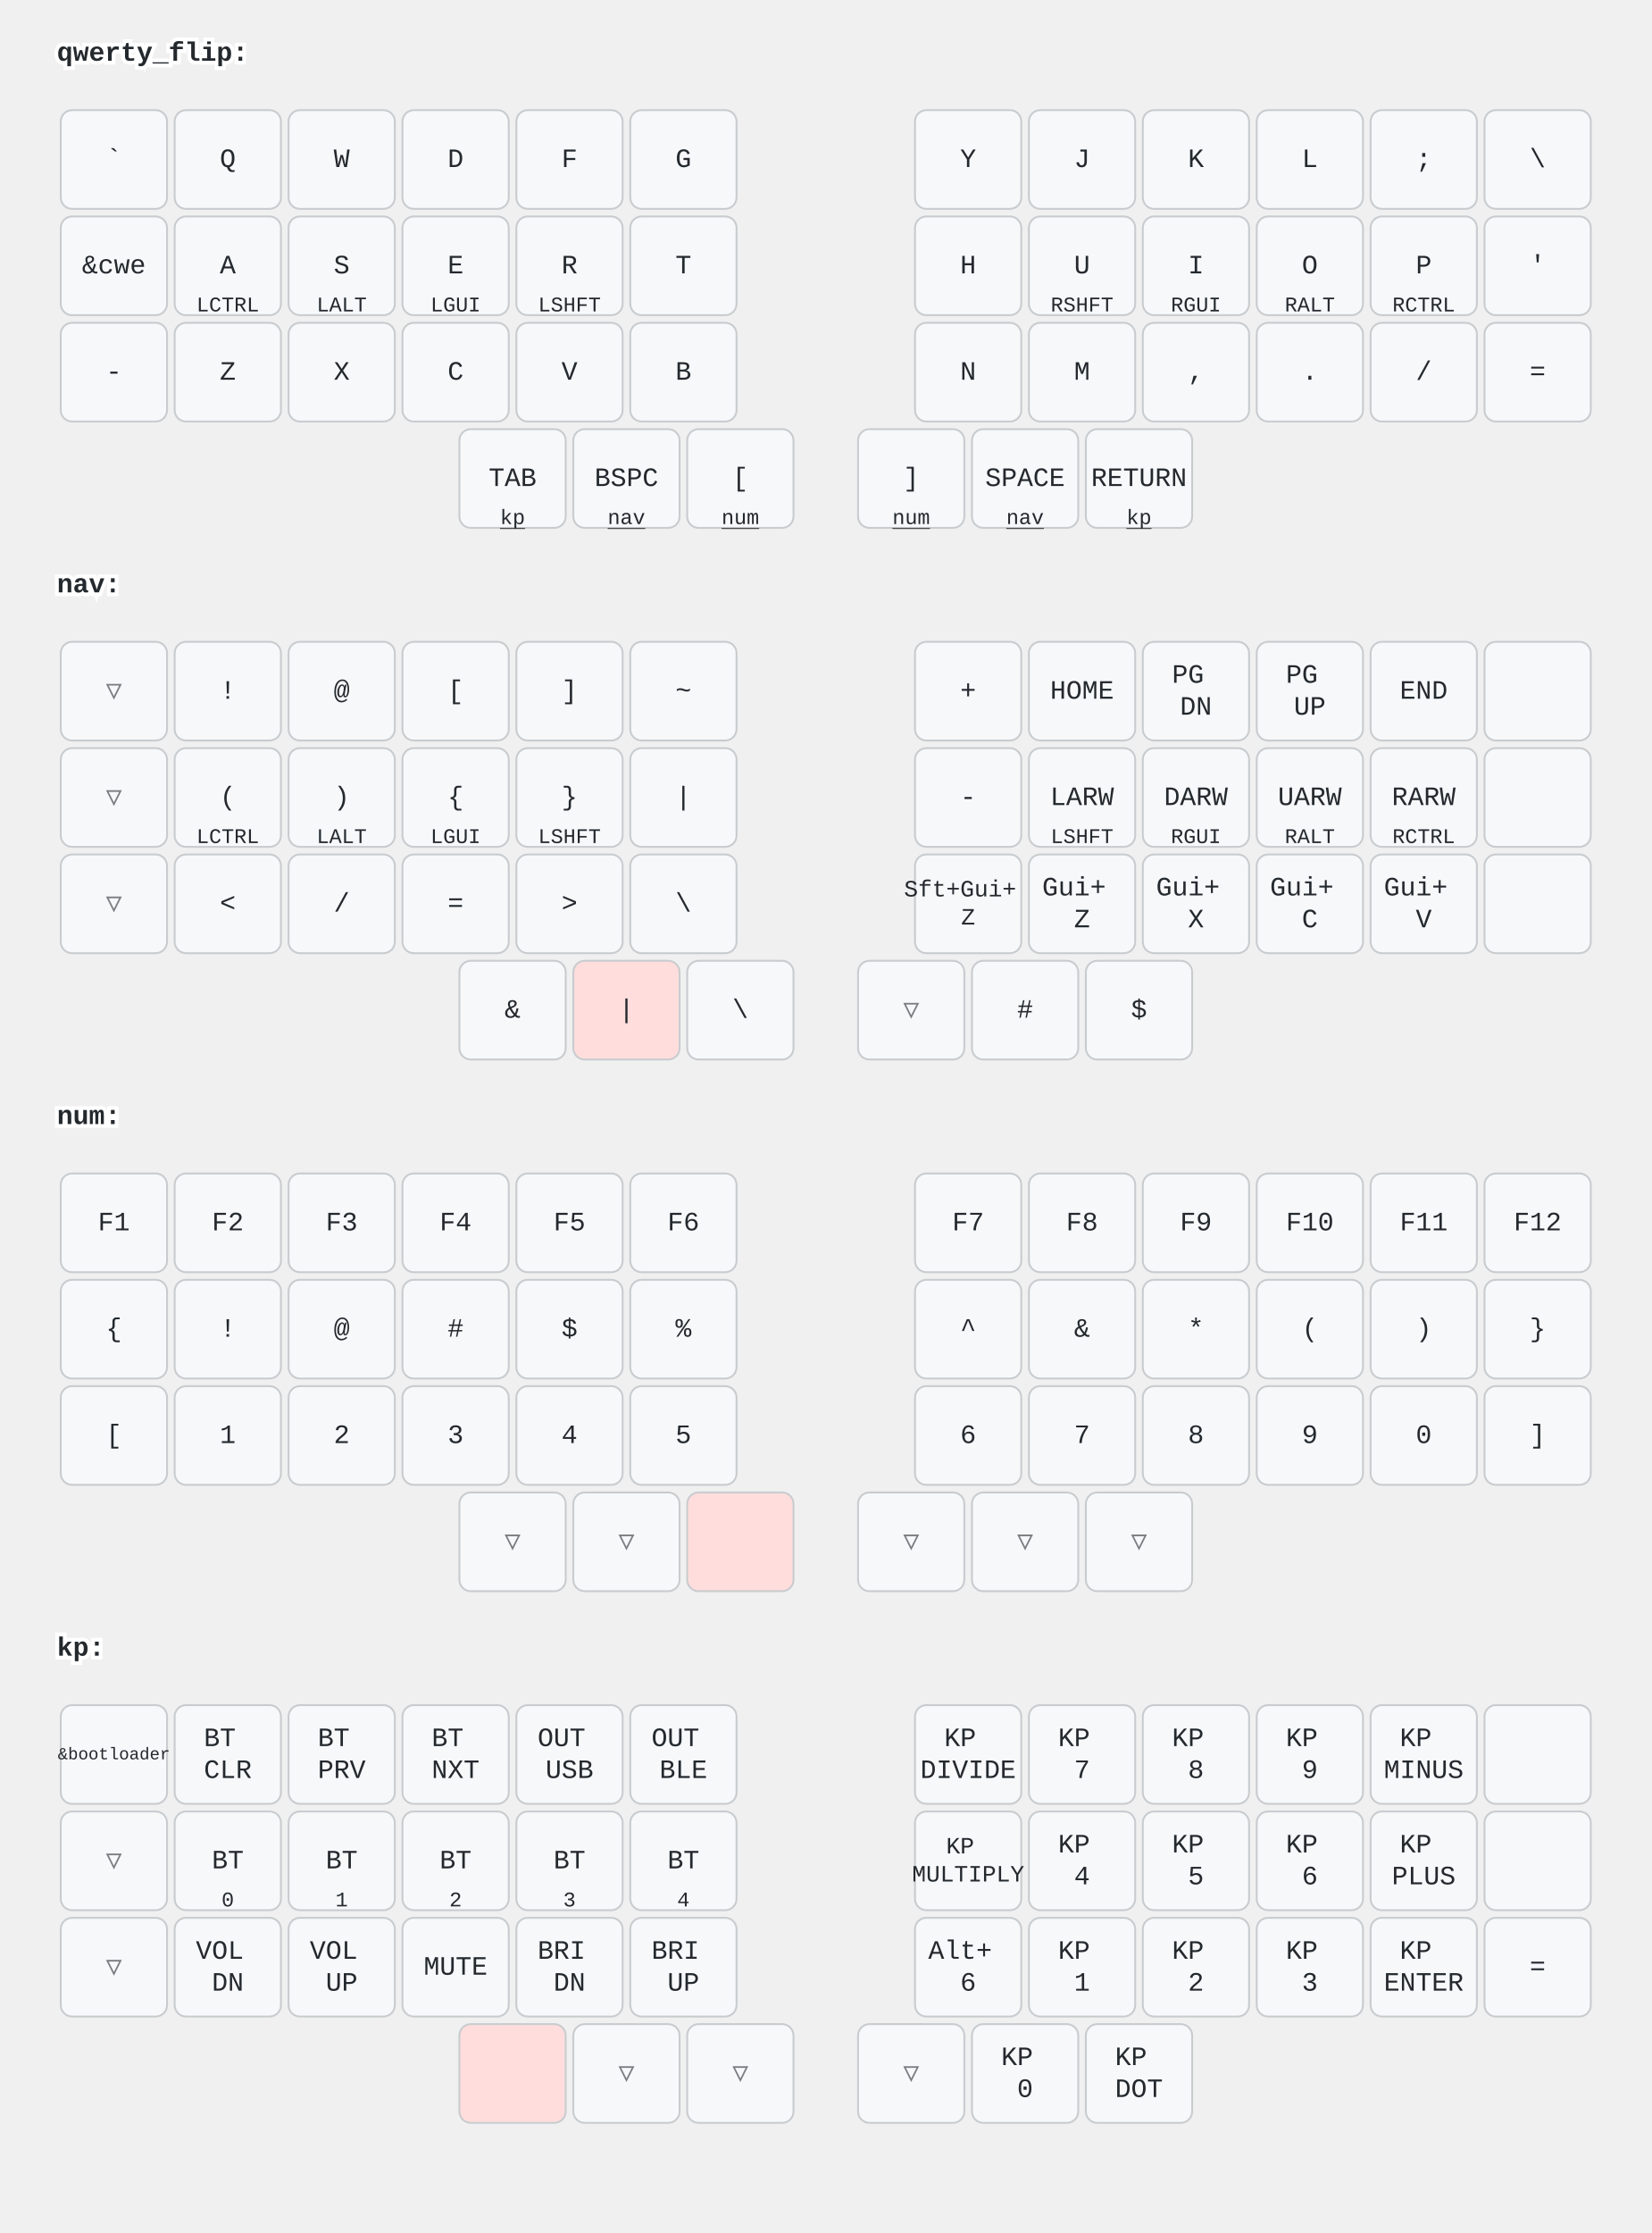
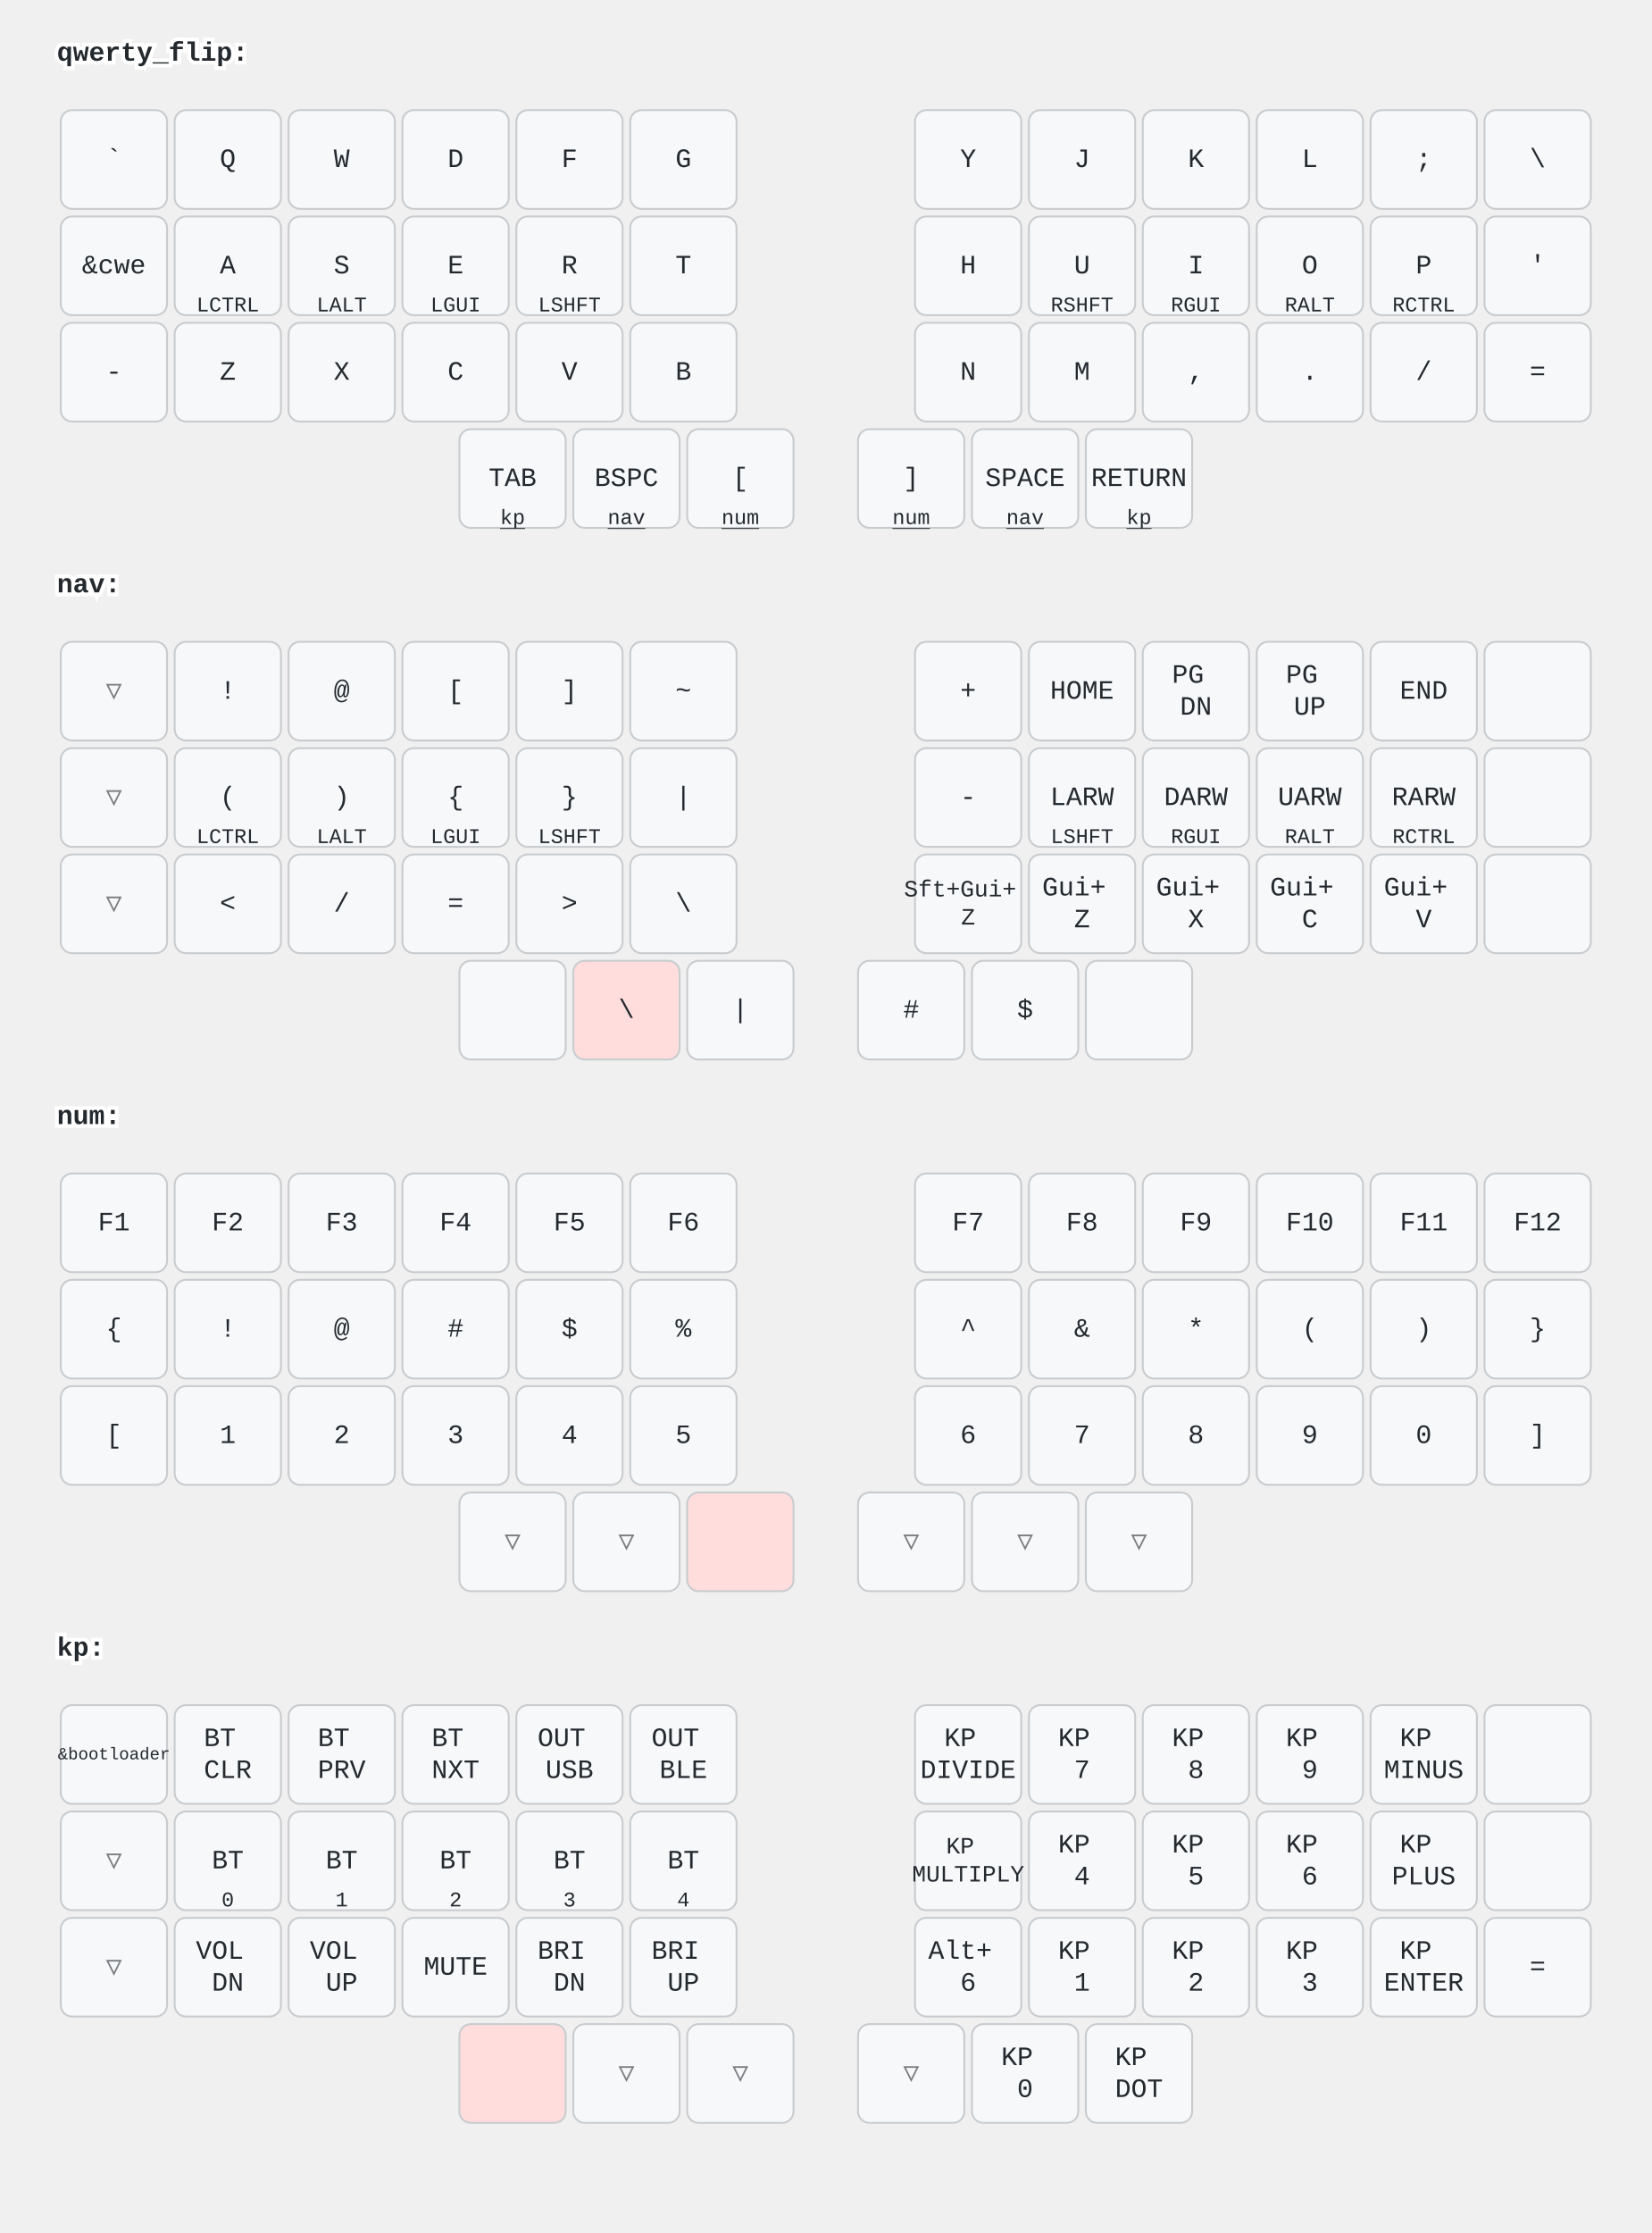
<svg xmlns="http://www.w3.org/2000/svg" width="870" height="1176" viewBox="0 0 870 1176" class="keymap">
  <style>/* inherit to force styles through use tags */
svg path {
    fill: inherit;
}

/* font and background color specifications */
svg.keymap {
    font-family: SFMono-Regular,Consolas,Liberation Mono,Menlo,monospace;
    font-size: 14px;
    font-kerning: normal;
    text-rendering: optimizeLegibility;
    fill: #24292e;
}

/* default key styling */
rect.key {
    fill: #f6f8fa;
}

rect.key, rect.combo {
    stroke: #c9cccf;
    stroke-width: 1;
}

/* default key side styling, only used is draw_key_sides is set */
rect.side {
    filter: brightness(90%);
}

/* color accent for combo boxes */
rect.combo, rect.combo-separate {
    fill: #cdf;
}

/* color accent for held keys */
rect.held, rect.combo.held {
    fill: #fdd;
}

/* color accent for ghost (optional) keys */
rect.ghost, rect.combo.ghost {
    stroke-dasharray: 4, 4;
    stroke-width: 2;
}

text {
    text-anchor: middle;
    dominant-baseline: middle;
}

/* styling for layer labels */
text.label {
    font-weight: bold;
    text-anchor: start;
    stroke: white;
    stroke-width: 4;
    paint-order: stroke;
}

/* styling for optional footer */
text.footer {
    text-anchor: end;
    dominant-baseline: auto;
    stroke: white;
    stroke-width: 4;
    paint-order: stroke;
}

/* styling for combo tap, and key hold/shifted label text */
text.combo, text.hold, text.shifted {
    font-size: 11px;
}

text.hold {
    text-anchor: middle;
    dominant-baseline: auto;
}

text.shifted {
    text-anchor: middle;
    dominant-baseline: hanging;
}

text.layer-activator {
    text-decoration: underline;
}

/* styling for hold/shifted label text in combo box */
text.combo.hold, text.combo.shifted {
    font-size: 8px;
}

/* lighter symbol for transparent keys */
text.trans {
    fill: #7b7e81;
}

/* styling for combo dendrons */
path.combo {
    stroke-width: 1;
    stroke: gray;
    fill: none;
}

/* Start Tabler Icons Cleanup */
/* cannot use height/width with glyphs */
.icon-tabler &gt; path {
    fill: inherit;
    stroke: inherit;
    stroke-width: 2;
}
/* hide tabler's default box */
.icon-tabler &gt; path[stroke="none"][fill="none"] {
    visibility: hidden;
}
/* End Tabler Icons Cleanup */
</style>
  <g transform="translate(30, 0)" class="layer-qwerty_flip">
    <text x="0" y="28" class="label" id="qwerty_flip">qwerty_flip:</text>
    <g transform="translate(0, 56)">
      <g transform="translate(30, 28)" class="key keypos-0">
        <rect rx="6" ry="6" x="-28" y="-26" width="56" height="52" class="key" />
        <text x="0" y="0" class="key tap">`</text>
      </g>
      <g transform="translate(90, 28)" class="key keypos-1">
        <rect rx="6" ry="6" x="-28" y="-26" width="56" height="52" class="key" />
        <text x="0" y="0" class="key tap">Q</text>
      </g>
      <g transform="translate(150, 28)" class="key keypos-2">
        <rect rx="6" ry="6" x="-28" y="-26" width="56" height="52" class="key" />
        <text x="0" y="0" class="key tap">W</text>
      </g>
      <g transform="translate(210, 28)" class="key keypos-3">
        <rect rx="6" ry="6" x="-28" y="-26" width="56" height="52" class="key" />
        <text x="0" y="0" class="key tap">D</text>
      </g>
      <g transform="translate(270, 28)" class="key keypos-4">
        <rect rx="6" ry="6" x="-28" y="-26" width="56" height="52" class="key" />
        <text x="0" y="0" class="key tap">F</text>
      </g>
      <g transform="translate(330, 28)" class="key keypos-5">
        <rect rx="6" ry="6" x="-28" y="-26" width="56" height="52" class="key" />
        <text x="0" y="0" class="key tap">G</text>
      </g>
      <g transform="translate(480, 28)" class="key keypos-6">
        <rect rx="6" ry="6" x="-28" y="-26" width="56" height="52" class="key" />
        <text x="0" y="0" class="key tap">Y</text>
      </g>
      <g transform="translate(540, 28)" class="key keypos-7">
        <rect rx="6" ry="6" x="-28" y="-26" width="56" height="52" class="key" />
        <text x="0" y="0" class="key tap">J</text>
      </g>
      <g transform="translate(600, 28)" class="key keypos-8">
        <rect rx="6" ry="6" x="-28" y="-26" width="56" height="52" class="key" />
        <text x="0" y="0" class="key tap">K</text>
      </g>
      <g transform="translate(660, 28)" class="key keypos-9">
        <rect rx="6" ry="6" x="-28" y="-26" width="56" height="52" class="key" />
        <text x="0" y="0" class="key tap">L</text>
      </g>
      <g transform="translate(720, 28)" class="key keypos-10">
        <rect rx="6" ry="6" x="-28" y="-26" width="56" height="52" class="key" />
        <text x="0" y="0" class="key tap">;</text>
      </g>
      <g transform="translate(780, 28)" class="key keypos-11">
        <rect rx="6" ry="6" x="-28" y="-26" width="56" height="52" class="key" />
        <text x="0" y="0" class="key tap">\</text>
      </g>
      <g transform="translate(30, 84)" class="key keypos-12">
        <rect rx="6" ry="6" x="-28" y="-26" width="56" height="52" class="key" />
        <text x="0" y="0" class="key tap">&amp;cwe</text>
      </g>
      <g transform="translate(90, 84)" class="key keypos-13">
        <rect rx="6" ry="6" x="-28" y="-26" width="56" height="52" class="key" />
        <text x="0" y="0" class="key tap">A</text>
        <text x="0" y="24" class="key hold">LCTRL</text>
      </g>
      <g transform="translate(150, 84)" class="key keypos-14">
        <rect rx="6" ry="6" x="-28" y="-26" width="56" height="52" class="key" />
        <text x="0" y="0" class="key tap">S</text>
        <text x="0" y="24" class="key hold">LALT</text>
      </g>
      <g transform="translate(210, 84)" class="key keypos-15">
        <rect rx="6" ry="6" x="-28" y="-26" width="56" height="52" class="key" />
        <text x="0" y="0" class="key tap">E</text>
        <text x="0" y="24" class="key hold">LGUI</text>
      </g>
      <g transform="translate(270, 84)" class="key keypos-16">
        <rect rx="6" ry="6" x="-28" y="-26" width="56" height="52" class="key" />
        <text x="0" y="0" class="key tap">R</text>
        <text x="0" y="24" class="key hold">LSHFT</text>
      </g>
      <g transform="translate(330, 84)" class="key keypos-17">
        <rect rx="6" ry="6" x="-28" y="-26" width="56" height="52" class="key" />
        <text x="0" y="0" class="key tap">T</text>
      </g>
      <g transform="translate(480, 84)" class="key keypos-18">
        <rect rx="6" ry="6" x="-28" y="-26" width="56" height="52" class="key" />
        <text x="0" y="0" class="key tap">H</text>
      </g>
      <g transform="translate(540, 84)" class="key keypos-19">
        <rect rx="6" ry="6" x="-28" y="-26" width="56" height="52" class="key" />
        <text x="0" y="0" class="key tap">U</text>
        <text x="0" y="24" class="key hold">RSHFT</text>
      </g>
      <g transform="translate(600, 84)" class="key keypos-20">
        <rect rx="6" ry="6" x="-28" y="-26" width="56" height="52" class="key" />
        <text x="0" y="0" class="key tap">I</text>
        <text x="0" y="24" class="key hold">RGUI</text>
      </g>
      <g transform="translate(660, 84)" class="key keypos-21">
        <rect rx="6" ry="6" x="-28" y="-26" width="56" height="52" class="key" />
        <text x="0" y="0" class="key tap">O</text>
        <text x="0" y="24" class="key hold">RALT</text>
      </g>
      <g transform="translate(720, 84)" class="key keypos-22">
        <rect rx="6" ry="6" x="-28" y="-26" width="56" height="52" class="key" />
        <text x="0" y="0" class="key tap">P</text>
        <text x="0" y="24" class="key hold">RCTRL</text>
      </g>
      <g transform="translate(780, 84)" class="key keypos-23">
        <rect rx="6" ry="6" x="-28" y="-26" width="56" height="52" class="key" />
        <text x="0" y="0" class="key tap">'</text>
      </g>
      <g transform="translate(30, 140)" class="key keypos-24">
        <rect rx="6" ry="6" x="-28" y="-26" width="56" height="52" class="key" />
        <text x="0" y="0" class="key tap">-</text>
      </g>
      <g transform="translate(90, 140)" class="key keypos-25">
        <rect rx="6" ry="6" x="-28" y="-26" width="56" height="52" class="key" />
        <text x="0" y="0" class="key tap">Z</text>
      </g>
      <g transform="translate(150, 140)" class="key keypos-26">
        <rect rx="6" ry="6" x="-28" y="-26" width="56" height="52" class="key" />
        <text x="0" y="0" class="key tap">X</text>
      </g>
      <g transform="translate(210, 140)" class="key keypos-27">
        <rect rx="6" ry="6" x="-28" y="-26" width="56" height="52" class="key" />
        <text x="0" y="0" class="key tap">C</text>
      </g>
      <g transform="translate(270, 140)" class="key keypos-28">
        <rect rx="6" ry="6" x="-28" y="-26" width="56" height="52" class="key" />
        <text x="0" y="0" class="key tap">V</text>
      </g>
      <g transform="translate(330, 140)" class="key keypos-29">
        <rect rx="6" ry="6" x="-28" y="-26" width="56" height="52" class="key" />
        <text x="0" y="0" class="key tap">B</text>
      </g>
      <g transform="translate(480, 140)" class="key keypos-30">
        <rect rx="6" ry="6" x="-28" y="-26" width="56" height="52" class="key" />
        <text x="0" y="0" class="key tap">N</text>
      </g>
      <g transform="translate(540, 140)" class="key keypos-31">
        <rect rx="6" ry="6" x="-28" y="-26" width="56" height="52" class="key" />
        <text x="0" y="0" class="key tap">M</text>
      </g>
      <g transform="translate(600, 140)" class="key keypos-32">
        <rect rx="6" ry="6" x="-28" y="-26" width="56" height="52" class="key" />
        <text x="0" y="0" class="key tap">,</text>
      </g>
      <g transform="translate(660, 140)" class="key keypos-33">
        <rect rx="6" ry="6" x="-28" y="-26" width="56" height="52" class="key" />
        <text x="0" y="0" class="key tap">.</text>
      </g>
      <g transform="translate(720, 140)" class="key keypos-34">
        <rect rx="6" ry="6" x="-28" y="-26" width="56" height="52" class="key" />
        <text x="0" y="0" class="key tap">/</text>
      </g>
      <g transform="translate(780, 140)" class="key keypos-35">
        <rect rx="6" ry="6" x="-28" y="-26" width="56" height="52" class="key" />
        <text x="0" y="0" class="key tap">=</text>
      </g>
      <g transform="translate(240, 196)" class="key keypos-36">
        <rect rx="6" ry="6" x="-28" y="-26" width="56" height="52" class="key" />
        <text x="0" y="0" class="key tap">TAB</text>
        <a href="#kp">
          <text x="0" y="24" class="key hold layer-activator">kp</text>
        </a>
      </g>
      <g transform="translate(300, 196)" class="key keypos-37">
        <rect rx="6" ry="6" x="-28" y="-26" width="56" height="52" class="key" />
        <text x="0" y="0" class="key tap">BSPC</text>
        <a href="#nav">
          <text x="0" y="24" class="key hold layer-activator">nav</text>
        </a>
      </g>
      <g transform="translate(360, 196)" class="key keypos-38">
        <rect rx="6" ry="6" x="-28" y="-26" width="56" height="52" class="key" />
        <text x="0" y="0" class="key tap">[</text>
        <a href="#num">
          <text x="0" y="24" class="key hold layer-activator">num</text>
        </a>
      </g>
      <g transform="translate(450, 196)" class="key keypos-39">
        <rect rx="6" ry="6" x="-28" y="-26" width="56" height="52" class="key" />
        <text x="0" y="0" class="key tap">]</text>
        <a href="#num">
          <text x="0" y="24" class="key hold layer-activator">num</text>
        </a>
      </g>
      <g transform="translate(510, 196)" class="key keypos-40">
        <rect rx="6" ry="6" x="-28" y="-26" width="56" height="52" class="key" />
        <text x="0" y="0" class="key tap">SPACE</text>
        <a href="#nav">
          <text x="0" y="24" class="key hold layer-activator">nav</text>
        </a>
      </g>
      <g transform="translate(570, 196)" class="key keypos-41">
        <rect rx="6" ry="6" x="-28" y="-26" width="56" height="52" class="key" />
        <text x="0" y="0" class="key tap">RETURN</text>
        <a href="#kp">
          <text x="0" y="24" class="key hold layer-activator">kp</text>
        </a>
      </g>
    </g>
  </g>
  <g transform="translate(30, 280)" class="layer-nav">
    <text x="0" y="28" class="label" id="nav">nav:</text>
    <g transform="translate(0, 56)">
      <g transform="translate(30, 28)" class="key trans keypos-0">
        <rect rx="6" ry="6" x="-28" y="-26" width="56" height="52" class="key trans" />
        <text x="0" y="0" class="key trans tap">▽</text>
      </g>
      <g transform="translate(90, 28)" class="key keypos-1">
        <rect rx="6" ry="6" x="-28" y="-26" width="56" height="52" class="key" />
        <text x="0" y="0" class="key tap">!</text>
      </g>
      <g transform="translate(150, 28)" class="key keypos-2">
        <rect rx="6" ry="6" x="-28" y="-26" width="56" height="52" class="key" />
        <text x="0" y="0" class="key tap">@</text>
      </g>
      <g transform="translate(210, 28)" class="key keypos-3">
        <rect rx="6" ry="6" x="-28" y="-26" width="56" height="52" class="key" />
        <text x="0" y="0" class="key tap">[</text>
      </g>
      <g transform="translate(270, 28)" class="key keypos-4">
        <rect rx="6" ry="6" x="-28" y="-26" width="56" height="52" class="key" />
        <text x="0" y="0" class="key tap">]</text>
      </g>
      <g transform="translate(330, 28)" class="key keypos-5">
        <rect rx="6" ry="6" x="-28" y="-26" width="56" height="52" class="key" />
        <text x="0" y="0" class="key tap">~</text>
      </g>
      <g transform="translate(480, 28)" class="key keypos-6">
        <rect rx="6" ry="6" x="-28" y="-26" width="56" height="52" class="key" />
        <text x="0" y="0" class="key tap">+</text>
      </g>
      <g transform="translate(540, 28)" class="key keypos-7">
        <rect rx="6" ry="6" x="-28" y="-26" width="56" height="52" class="key" />
        <text x="0" y="0" class="key tap">HOME</text>
      </g>
      <g transform="translate(600, 28)" class="key keypos-8">
        <rect rx="6" ry="6" x="-28" y="-26" width="56" height="52" class="key" />
        <text x="0" y="0" class="key tap">
          <tspan x="0" dy="-0.6em">PG</tspan>
          <tspan x="0" dy="1.2em">DN</tspan>
        </text>
      </g>
      <g transform="translate(660, 28)" class="key keypos-9">
        <rect rx="6" ry="6" x="-28" y="-26" width="56" height="52" class="key" />
        <text x="0" y="0" class="key tap">
          <tspan x="0" dy="-0.6em">PG</tspan>
          <tspan x="0" dy="1.2em">UP</tspan>
        </text>
      </g>
      <g transform="translate(720, 28)" class="key keypos-10">
        <rect rx="6" ry="6" x="-28" y="-26" width="56" height="52" class="key" />
        <text x="0" y="0" class="key tap">END</text>
      </g>
      <g transform="translate(780, 28)" class="key keypos-11">
        <rect rx="6" ry="6" x="-28" y="-26" width="56" height="52" class="key" />
      </g>
      <g transform="translate(30, 84)" class="key trans keypos-12">
        <rect rx="6" ry="6" x="-28" y="-26" width="56" height="52" class="key trans" />
        <text x="0" y="0" class="key trans tap">▽</text>
      </g>
      <g transform="translate(90, 84)" class="key keypos-13">
        <rect rx="6" ry="6" x="-28" y="-26" width="56" height="52" class="key" />
        <text x="0" y="0" class="key tap">(</text>
        <text x="0" y="24" class="key hold">LCTRL</text>
      </g>
      <g transform="translate(150, 84)" class="key keypos-14">
        <rect rx="6" ry="6" x="-28" y="-26" width="56" height="52" class="key" />
        <text x="0" y="0" class="key tap">)</text>
        <text x="0" y="24" class="key hold">LALT</text>
      </g>
      <g transform="translate(210, 84)" class="key keypos-15">
        <rect rx="6" ry="6" x="-28" y="-26" width="56" height="52" class="key" />
        <text x="0" y="0" class="key tap">{</text>
        <text x="0" y="24" class="key hold">LGUI</text>
      </g>
      <g transform="translate(270, 84)" class="key keypos-16">
        <rect rx="6" ry="6" x="-28" y="-26" width="56" height="52" class="key" />
        <text x="0" y="0" class="key tap">}</text>
        <text x="0" y="24" class="key hold">LSHFT</text>
      </g>
      <g transform="translate(330, 84)" class="key keypos-17">
        <rect rx="6" ry="6" x="-28" y="-26" width="56" height="52" class="key" />
        <text x="0" y="0" class="key tap">|</text>
      </g>
      <g transform="translate(480, 84)" class="key keypos-18">
        <rect rx="6" ry="6" x="-28" y="-26" width="56" height="52" class="key" />
        <text x="0" y="0" class="key tap">-</text>
      </g>
      <g transform="translate(540, 84)" class="key keypos-19">
        <rect rx="6" ry="6" x="-28" y="-26" width="56" height="52" class="key" />
        <text x="0" y="0" class="key tap">LARW</text>
        <text x="0" y="24" class="key hold">LSHFT</text>
      </g>
      <g transform="translate(600, 84)" class="key keypos-20">
        <rect rx="6" ry="6" x="-28" y="-26" width="56" height="52" class="key" />
        <text x="0" y="0" class="key tap">DARW</text>
        <text x="0" y="24" class="key hold">RGUI</text>
      </g>
      <g transform="translate(660, 84)" class="key keypos-21">
        <rect rx="6" ry="6" x="-28" y="-26" width="56" height="52" class="key" />
        <text x="0" y="0" class="key tap">UARW</text>
        <text x="0" y="24" class="key hold">RALT</text>
      </g>
      <g transform="translate(720, 84)" class="key keypos-22">
        <rect rx="6" ry="6" x="-28" y="-26" width="56" height="52" class="key" />
        <text x="0" y="0" class="key tap">RARW</text>
        <text x="0" y="24" class="key hold">RCTRL</text>
      </g>
      <g transform="translate(780, 84)" class="key keypos-23">
        <rect rx="6" ry="6" x="-28" y="-26" width="56" height="52" class="key" />
      </g>
      <g transform="translate(30, 140)" class="key trans keypos-24">
        <rect rx="6" ry="6" x="-28" y="-26" width="56" height="52" class="key trans" />
        <text x="0" y="0" class="key trans tap">▽</text>
      </g>
      <g transform="translate(90, 140)" class="key keypos-25">
        <rect rx="6" ry="6" x="-28" y="-26" width="56" height="52" class="key" />
        <text x="0" y="0" class="key tap">&lt;</text>
      </g>
      <g transform="translate(150, 140)" class="key keypos-26">
        <rect rx="6" ry="6" x="-28" y="-26" width="56" height="52" class="key" />
        <text x="0" y="0" class="key tap">/</text>
      </g>
      <g transform="translate(210, 140)" class="key keypos-27">
        <rect rx="6" ry="6" x="-28" y="-26" width="56" height="52" class="key" />
        <text x="0" y="0" class="key tap">=</text>
      </g>
      <g transform="translate(270, 140)" class="key keypos-28">
        <rect rx="6" ry="6" x="-28" y="-26" width="56" height="52" class="key" />
        <text x="0" y="0" class="key tap">&gt;</text>
      </g>
      <g transform="translate(330, 140)" class="key keypos-29">
        <rect rx="6" ry="6" x="-28" y="-26" width="56" height="52" class="key" />
        <text x="0" y="0" class="key tap">\</text>
      </g>
      <g transform="translate(480, 140)" class="key keypos-30">
        <rect rx="6" ry="6" x="-28" y="-26" width="56" height="52" class="key" />
        <text x="0" y="0" class="key tap">
          <tspan x="0" dy="-0.6em" style="font-size: 88%">Sft+Gui+</tspan>
          <tspan x="0" dy="1.2em" style="font-size: 88%">Z</tspan>
        </text>
      </g>
      <g transform="translate(540, 140)" class="key keypos-31">
        <rect rx="6" ry="6" x="-28" y="-26" width="56" height="52" class="key" />
        <text x="0" y="0" class="key tap">
          <tspan x="0" dy="-0.6em">Gui+</tspan>
          <tspan x="0" dy="1.2em">Z</tspan>
        </text>
      </g>
      <g transform="translate(600, 140)" class="key keypos-32">
        <rect rx="6" ry="6" x="-28" y="-26" width="56" height="52" class="key" />
        <text x="0" y="0" class="key tap">
          <tspan x="0" dy="-0.6em">Gui+</tspan>
          <tspan x="0" dy="1.2em">X</tspan>
        </text>
      </g>
      <g transform="translate(660, 140)" class="key keypos-33">
        <rect rx="6" ry="6" x="-28" y="-26" width="56" height="52" class="key" />
        <text x="0" y="0" class="key tap">
          <tspan x="0" dy="-0.6em">Gui+</tspan>
          <tspan x="0" dy="1.2em">C</tspan>
        </text>
      </g>
      <g transform="translate(720, 140)" class="key keypos-34">
        <rect rx="6" ry="6" x="-28" y="-26" width="56" height="52" class="key" />
        <text x="0" y="0" class="key tap">
          <tspan x="0" dy="-0.6em">Gui+</tspan>
          <tspan x="0" dy="1.2em">V</tspan>
        </text>
      </g>
      <g transform="translate(780, 140)" class="key keypos-35">
        <rect rx="6" ry="6" x="-28" y="-26" width="56" height="52" class="key" />
      </g>
      <g transform="translate(240, 196)" class="key keypos-36">
        <rect rx="6" ry="6" x="-28" y="-26" width="56" height="52" class="key" />
-         <text x="0" y="0" class="key tap">&amp;</text>
      </g>
      <g transform="translate(300, 196)" class="key held keypos-37">
        <rect rx="6" ry="6" x="-28" y="-26" width="56" height="52" class="key held" />
-         <text x="0" y="0" class="key held tap">|</text>
+         <text x="0" y="0" class="key held tap">\</text>
      </g>
      <g transform="translate(360, 196)" class="key keypos-38">
        <rect rx="6" ry="6" x="-28" y="-26" width="56" height="52" class="key" />
-         <text x="0" y="0" class="key tap">\</text>
-       </g>
-       <g transform="translate(450, 196)" class="key trans keypos-39">
-         <rect rx="6" ry="6" x="-28" y="-26" width="56" height="52" class="key trans" />
-         <text x="0" y="0" class="key trans tap">▽</text>
+         <text x="0" y="0" class="key tap">|</text>
+       </g>
+       <g transform="translate(450, 196)" class="key keypos-39">
+         <rect rx="6" ry="6" x="-28" y="-26" width="56" height="52" class="key" />
+         <text x="0" y="0" class="key tap">#</text>
      </g>
      <g transform="translate(510, 196)" class="key keypos-40">
        <rect rx="6" ry="6" x="-28" y="-26" width="56" height="52" class="key" />
-         <text x="0" y="0" class="key tap">#</text>
+         <text x="0" y="0" class="key tap">$</text>
      </g>
      <g transform="translate(570, 196)" class="key keypos-41">
        <rect rx="6" ry="6" x="-28" y="-26" width="56" height="52" class="key" />
-         <text x="0" y="0" class="key tap">$</text>
      </g>
    </g>
  </g>
  <g transform="translate(30, 560)" class="layer-num">
    <text x="0" y="28" class="label" id="num">num:</text>
    <g transform="translate(0, 56)">
      <g transform="translate(30, 28)" class="key keypos-0">
        <rect rx="6" ry="6" x="-28" y="-26" width="56" height="52" class="key" />
        <text x="0" y="0" class="key tap">F1</text>
      </g>
      <g transform="translate(90, 28)" class="key keypos-1">
        <rect rx="6" ry="6" x="-28" y="-26" width="56" height="52" class="key" />
        <text x="0" y="0" class="key tap">F2</text>
      </g>
      <g transform="translate(150, 28)" class="key keypos-2">
        <rect rx="6" ry="6" x="-28" y="-26" width="56" height="52" class="key" />
        <text x="0" y="0" class="key tap">F3</text>
      </g>
      <g transform="translate(210, 28)" class="key keypos-3">
        <rect rx="6" ry="6" x="-28" y="-26" width="56" height="52" class="key" />
        <text x="0" y="0" class="key tap">F4</text>
      </g>
      <g transform="translate(270, 28)" class="key keypos-4">
        <rect rx="6" ry="6" x="-28" y="-26" width="56" height="52" class="key" />
        <text x="0" y="0" class="key tap">F5</text>
      </g>
      <g transform="translate(330, 28)" class="key keypos-5">
        <rect rx="6" ry="6" x="-28" y="-26" width="56" height="52" class="key" />
        <text x="0" y="0" class="key tap">F6</text>
      </g>
      <g transform="translate(480, 28)" class="key keypos-6">
        <rect rx="6" ry="6" x="-28" y="-26" width="56" height="52" class="key" />
        <text x="0" y="0" class="key tap">F7</text>
      </g>
      <g transform="translate(540, 28)" class="key keypos-7">
        <rect rx="6" ry="6" x="-28" y="-26" width="56" height="52" class="key" />
        <text x="0" y="0" class="key tap">F8</text>
      </g>
      <g transform="translate(600, 28)" class="key keypos-8">
        <rect rx="6" ry="6" x="-28" y="-26" width="56" height="52" class="key" />
        <text x="0" y="0" class="key tap">F9</text>
      </g>
      <g transform="translate(660, 28)" class="key keypos-9">
        <rect rx="6" ry="6" x="-28" y="-26" width="56" height="52" class="key" />
        <text x="0" y="0" class="key tap">F10</text>
      </g>
      <g transform="translate(720, 28)" class="key keypos-10">
        <rect rx="6" ry="6" x="-28" y="-26" width="56" height="52" class="key" />
        <text x="0" y="0" class="key tap">F11</text>
      </g>
      <g transform="translate(780, 28)" class="key keypos-11">
        <rect rx="6" ry="6" x="-28" y="-26" width="56" height="52" class="key" />
        <text x="0" y="0" class="key tap">F12</text>
      </g>
      <g transform="translate(30, 84)" class="key keypos-12">
        <rect rx="6" ry="6" x="-28" y="-26" width="56" height="52" class="key" />
        <text x="0" y="0" class="key tap">{</text>
      </g>
      <g transform="translate(90, 84)" class="key keypos-13">
        <rect rx="6" ry="6" x="-28" y="-26" width="56" height="52" class="key" />
        <text x="0" y="0" class="key tap">!</text>
      </g>
      <g transform="translate(150, 84)" class="key keypos-14">
        <rect rx="6" ry="6" x="-28" y="-26" width="56" height="52" class="key" />
        <text x="0" y="0" class="key tap">@</text>
      </g>
      <g transform="translate(210, 84)" class="key keypos-15">
        <rect rx="6" ry="6" x="-28" y="-26" width="56" height="52" class="key" />
        <text x="0" y="0" class="key tap">#</text>
      </g>
      <g transform="translate(270, 84)" class="key keypos-16">
        <rect rx="6" ry="6" x="-28" y="-26" width="56" height="52" class="key" />
        <text x="0" y="0" class="key tap">$</text>
      </g>
      <g transform="translate(330, 84)" class="key keypos-17">
        <rect rx="6" ry="6" x="-28" y="-26" width="56" height="52" class="key" />
        <text x="0" y="0" class="key tap">%</text>
      </g>
      <g transform="translate(480, 84)" class="key keypos-18">
        <rect rx="6" ry="6" x="-28" y="-26" width="56" height="52" class="key" />
        <text x="0" y="0" class="key tap">^</text>
      </g>
      <g transform="translate(540, 84)" class="key keypos-19">
        <rect rx="6" ry="6" x="-28" y="-26" width="56" height="52" class="key" />
        <text x="0" y="0" class="key tap">&amp;</text>
      </g>
      <g transform="translate(600, 84)" class="key keypos-20">
        <rect rx="6" ry="6" x="-28" y="-26" width="56" height="52" class="key" />
        <text x="0" y="0" class="key tap">*</text>
      </g>
      <g transform="translate(660, 84)" class="key keypos-21">
        <rect rx="6" ry="6" x="-28" y="-26" width="56" height="52" class="key" />
        <text x="0" y="0" class="key tap">(</text>
      </g>
      <g transform="translate(720, 84)" class="key keypos-22">
        <rect rx="6" ry="6" x="-28" y="-26" width="56" height="52" class="key" />
        <text x="0" y="0" class="key tap">)</text>
      </g>
      <g transform="translate(780, 84)" class="key keypos-23">
        <rect rx="6" ry="6" x="-28" y="-26" width="56" height="52" class="key" />
        <text x="0" y="0" class="key tap">}</text>
      </g>
      <g transform="translate(30, 140)" class="key keypos-24">
        <rect rx="6" ry="6" x="-28" y="-26" width="56" height="52" class="key" />
        <text x="0" y="0" class="key tap">[</text>
      </g>
      <g transform="translate(90, 140)" class="key keypos-25">
        <rect rx="6" ry="6" x="-28" y="-26" width="56" height="52" class="key" />
        <text x="0" y="0" class="key tap">1</text>
      </g>
      <g transform="translate(150, 140)" class="key keypos-26">
        <rect rx="6" ry="6" x="-28" y="-26" width="56" height="52" class="key" />
        <text x="0" y="0" class="key tap">2</text>
      </g>
      <g transform="translate(210, 140)" class="key keypos-27">
        <rect rx="6" ry="6" x="-28" y="-26" width="56" height="52" class="key" />
        <text x="0" y="0" class="key tap">3</text>
      </g>
      <g transform="translate(270, 140)" class="key keypos-28">
        <rect rx="6" ry="6" x="-28" y="-26" width="56" height="52" class="key" />
        <text x="0" y="0" class="key tap">4</text>
      </g>
      <g transform="translate(330, 140)" class="key keypos-29">
        <rect rx="6" ry="6" x="-28" y="-26" width="56" height="52" class="key" />
        <text x="0" y="0" class="key tap">5</text>
      </g>
      <g transform="translate(480, 140)" class="key keypos-30">
        <rect rx="6" ry="6" x="-28" y="-26" width="56" height="52" class="key" />
        <text x="0" y="0" class="key tap">6</text>
      </g>
      <g transform="translate(540, 140)" class="key keypos-31">
        <rect rx="6" ry="6" x="-28" y="-26" width="56" height="52" class="key" />
        <text x="0" y="0" class="key tap">7</text>
      </g>
      <g transform="translate(600, 140)" class="key keypos-32">
        <rect rx="6" ry="6" x="-28" y="-26" width="56" height="52" class="key" />
        <text x="0" y="0" class="key tap">8</text>
      </g>
      <g transform="translate(660, 140)" class="key keypos-33">
        <rect rx="6" ry="6" x="-28" y="-26" width="56" height="52" class="key" />
        <text x="0" y="0" class="key tap">9</text>
      </g>
      <g transform="translate(720, 140)" class="key keypos-34">
        <rect rx="6" ry="6" x="-28" y="-26" width="56" height="52" class="key" />
        <text x="0" y="0" class="key tap">0</text>
      </g>
      <g transform="translate(780, 140)" class="key keypos-35">
        <rect rx="6" ry="6" x="-28" y="-26" width="56" height="52" class="key" />
        <text x="0" y="0" class="key tap">]</text>
      </g>
      <g transform="translate(240, 196)" class="key trans keypos-36">
        <rect rx="6" ry="6" x="-28" y="-26" width="56" height="52" class="key trans" />
        <text x="0" y="0" class="key trans tap">▽</text>
      </g>
      <g transform="translate(300, 196)" class="key trans keypos-37">
        <rect rx="6" ry="6" x="-28" y="-26" width="56" height="52" class="key trans" />
        <text x="0" y="0" class="key trans tap">▽</text>
      </g>
      <g transform="translate(360, 196)" class="key held keypos-38">
        <rect rx="6" ry="6" x="-28" y="-26" width="56" height="52" class="key held" />
      </g>
      <g transform="translate(450, 196)" class="key trans keypos-39">
        <rect rx="6" ry="6" x="-28" y="-26" width="56" height="52" class="key trans" />
        <text x="0" y="0" class="key trans tap">▽</text>
      </g>
      <g transform="translate(510, 196)" class="key trans keypos-40">
        <rect rx="6" ry="6" x="-28" y="-26" width="56" height="52" class="key trans" />
        <text x="0" y="0" class="key trans tap">▽</text>
      </g>
      <g transform="translate(570, 196)" class="key trans keypos-41">
        <rect rx="6" ry="6" x="-28" y="-26" width="56" height="52" class="key trans" />
        <text x="0" y="0" class="key trans tap">▽</text>
      </g>
    </g>
  </g>
  <g transform="translate(30, 840)" class="layer-kp">
    <text x="0" y="28" class="label" id="kp">kp:</text>
    <g transform="translate(0, 56)">
      <g transform="translate(30, 28)" class="key keypos-0">
        <rect rx="6" ry="6" x="-28" y="-26" width="56" height="52" class="key" />
        <text x="0" y="0" class="key tap">
          <tspan style="font-size: 64%">&amp;bootloader</tspan>
        </text>
      </g>
      <g transform="translate(90, 28)" class="key keypos-1">
        <rect rx="6" ry="6" x="-28" y="-26" width="56" height="52" class="key" />
        <text x="0" y="0" class="key tap">
          <tspan x="0" dy="-0.6em">BT</tspan>
          <tspan x="0" dy="1.2em">CLR</tspan>
        </text>
      </g>
      <g transform="translate(150, 28)" class="key keypos-2">
        <rect rx="6" ry="6" x="-28" y="-26" width="56" height="52" class="key" />
        <text x="0" y="0" class="key tap">
          <tspan x="0" dy="-0.6em">BT</tspan>
          <tspan x="0" dy="1.2em">PRV</tspan>
        </text>
      </g>
      <g transform="translate(210, 28)" class="key keypos-3">
        <rect rx="6" ry="6" x="-28" y="-26" width="56" height="52" class="key" />
        <text x="0" y="0" class="key tap">
          <tspan x="0" dy="-0.6em">BT</tspan>
          <tspan x="0" dy="1.2em">NXT</tspan>
        </text>
      </g>
      <g transform="translate(270, 28)" class="key keypos-4">
        <rect rx="6" ry="6" x="-28" y="-26" width="56" height="52" class="key" />
        <text x="0" y="0" class="key tap">
          <tspan x="0" dy="-0.6em">OUT</tspan>
          <tspan x="0" dy="1.2em">USB</tspan>
        </text>
      </g>
      <g transform="translate(330, 28)" class="key keypos-5">
        <rect rx="6" ry="6" x="-28" y="-26" width="56" height="52" class="key" />
        <text x="0" y="0" class="key tap">
          <tspan x="0" dy="-0.6em">OUT</tspan>
          <tspan x="0" dy="1.2em">BLE</tspan>
        </text>
      </g>
      <g transform="translate(480, 28)" class="key keypos-6">
        <rect rx="6" ry="6" x="-28" y="-26" width="56" height="52" class="key" />
        <text x="0" y="0" class="key tap">
          <tspan x="0" dy="-0.6em">KP</tspan>
          <tspan x="0" dy="1.2em">DIVIDE</tspan>
        </text>
      </g>
      <g transform="translate(540, 28)" class="key keypos-7">
        <rect rx="6" ry="6" x="-28" y="-26" width="56" height="52" class="key" />
        <text x="0" y="0" class="key tap">
          <tspan x="0" dy="-0.6em">KP</tspan>
          <tspan x="0" dy="1.2em">7</tspan>
        </text>
      </g>
      <g transform="translate(600, 28)" class="key keypos-8">
        <rect rx="6" ry="6" x="-28" y="-26" width="56" height="52" class="key" />
        <text x="0" y="0" class="key tap">
          <tspan x="0" dy="-0.6em">KP</tspan>
          <tspan x="0" dy="1.2em">8</tspan>
        </text>
      </g>
      <g transform="translate(660, 28)" class="key keypos-9">
        <rect rx="6" ry="6" x="-28" y="-26" width="56" height="52" class="key" />
        <text x="0" y="0" class="key tap">
          <tspan x="0" dy="-0.6em">KP</tspan>
          <tspan x="0" dy="1.2em">9</tspan>
        </text>
      </g>
      <g transform="translate(720, 28)" class="key keypos-10">
        <rect rx="6" ry="6" x="-28" y="-26" width="56" height="52" class="key" />
        <text x="0" y="0" class="key tap">
          <tspan x="0" dy="-0.6em">KP</tspan>
          <tspan x="0" dy="1.2em">MINUS</tspan>
        </text>
      </g>
      <g transform="translate(780, 28)" class="key keypos-11">
        <rect rx="6" ry="6" x="-28" y="-26" width="56" height="52" class="key" />
      </g>
      <g transform="translate(30, 84)" class="key trans keypos-12">
        <rect rx="6" ry="6" x="-28" y="-26" width="56" height="52" class="key trans" />
        <text x="0" y="0" class="key trans tap">▽</text>
      </g>
      <g transform="translate(90, 84)" class="key keypos-13">
        <rect rx="6" ry="6" x="-28" y="-26" width="56" height="52" class="key" />
        <text x="0" y="0" class="key tap">BT</text>
        <text x="0" y="24" class="key hold">0</text>
      </g>
      <g transform="translate(150, 84)" class="key keypos-14">
        <rect rx="6" ry="6" x="-28" y="-26" width="56" height="52" class="key" />
        <text x="0" y="0" class="key tap">BT</text>
        <text x="0" y="24" class="key hold">1</text>
      </g>
      <g transform="translate(210, 84)" class="key keypos-15">
        <rect rx="6" ry="6" x="-28" y="-26" width="56" height="52" class="key" />
        <text x="0" y="0" class="key tap">BT</text>
        <text x="0" y="24" class="key hold">2</text>
      </g>
      <g transform="translate(270, 84)" class="key keypos-16">
        <rect rx="6" ry="6" x="-28" y="-26" width="56" height="52" class="key" />
        <text x="0" y="0" class="key tap">BT</text>
        <text x="0" y="24" class="key hold">3</text>
      </g>
      <g transform="translate(330, 84)" class="key keypos-17">
        <rect rx="6" ry="6" x="-28" y="-26" width="56" height="52" class="key" />
        <text x="0" y="0" class="key tap">BT</text>
        <text x="0" y="24" class="key hold">4</text>
      </g>
      <g transform="translate(480, 84)" class="key keypos-18">
        <rect rx="6" ry="6" x="-28" y="-26" width="56" height="52" class="key" />
        <text x="0" y="0" class="key tap">
          <tspan x="0" dy="-0.6em" style="font-size: 88%">KP</tspan>
          <tspan x="0" dy="1.2em" style="font-size: 88%">MULTIPLY</tspan>
        </text>
      </g>
      <g transform="translate(540, 84)" class="key keypos-19">
        <rect rx="6" ry="6" x="-28" y="-26" width="56" height="52" class="key" />
        <text x="0" y="0" class="key tap">
          <tspan x="0" dy="-0.6em">KP</tspan>
          <tspan x="0" dy="1.2em">4</tspan>
        </text>
      </g>
      <g transform="translate(600, 84)" class="key keypos-20">
        <rect rx="6" ry="6" x="-28" y="-26" width="56" height="52" class="key" />
        <text x="0" y="0" class="key tap">
          <tspan x="0" dy="-0.6em">KP</tspan>
          <tspan x="0" dy="1.2em">5</tspan>
        </text>
      </g>
      <g transform="translate(660, 84)" class="key keypos-21">
        <rect rx="6" ry="6" x="-28" y="-26" width="56" height="52" class="key" />
        <text x="0" y="0" class="key tap">
          <tspan x="0" dy="-0.6em">KP</tspan>
          <tspan x="0" dy="1.2em">6</tspan>
        </text>
      </g>
      <g transform="translate(720, 84)" class="key keypos-22">
        <rect rx="6" ry="6" x="-28" y="-26" width="56" height="52" class="key" />
        <text x="0" y="0" class="key tap">
          <tspan x="0" dy="-0.6em">KP</tspan>
          <tspan x="0" dy="1.2em">PLUS</tspan>
        </text>
      </g>
      <g transform="translate(780, 84)" class="key keypos-23">
        <rect rx="6" ry="6" x="-28" y="-26" width="56" height="52" class="key" />
      </g>
      <g transform="translate(30, 140)" class="key trans keypos-24">
        <rect rx="6" ry="6" x="-28" y="-26" width="56" height="52" class="key trans" />
        <text x="0" y="0" class="key trans tap">▽</text>
      </g>
      <g transform="translate(90, 140)" class="key keypos-25">
        <rect rx="6" ry="6" x="-28" y="-26" width="56" height="52" class="key" />
        <text x="0" y="0" class="key tap">
          <tspan x="0" dy="-0.6em">VOL</tspan>
          <tspan x="0" dy="1.2em">DN</tspan>
        </text>
      </g>
      <g transform="translate(150, 140)" class="key keypos-26">
        <rect rx="6" ry="6" x="-28" y="-26" width="56" height="52" class="key" />
        <text x="0" y="0" class="key tap">
          <tspan x="0" dy="-0.6em">VOL</tspan>
          <tspan x="0" dy="1.2em">UP</tspan>
        </text>
      </g>
      <g transform="translate(210, 140)" class="key keypos-27">
        <rect rx="6" ry="6" x="-28" y="-26" width="56" height="52" class="key" />
        <text x="0" y="0" class="key tap">MUTE</text>
      </g>
      <g transform="translate(270, 140)" class="key keypos-28">
        <rect rx="6" ry="6" x="-28" y="-26" width="56" height="52" class="key" />
        <text x="0" y="0" class="key tap">
          <tspan x="0" dy="-0.6em">BRI</tspan>
          <tspan x="0" dy="1.2em">DN</tspan>
        </text>
      </g>
      <g transform="translate(330, 140)" class="key keypos-29">
        <rect rx="6" ry="6" x="-28" y="-26" width="56" height="52" class="key" />
        <text x="0" y="0" class="key tap">
          <tspan x="0" dy="-0.6em">BRI</tspan>
          <tspan x="0" dy="1.2em">UP</tspan>
        </text>
      </g>
      <g transform="translate(480, 140)" class="key keypos-30">
        <rect rx="6" ry="6" x="-28" y="-26" width="56" height="52" class="key" />
        <text x="0" y="0" class="key tap">
          <tspan x="0" dy="-0.6em">Alt+</tspan>
          <tspan x="0" dy="1.2em">6</tspan>
        </text>
      </g>
      <g transform="translate(540, 140)" class="key keypos-31">
        <rect rx="6" ry="6" x="-28" y="-26" width="56" height="52" class="key" />
        <text x="0" y="0" class="key tap">
          <tspan x="0" dy="-0.6em">KP</tspan>
          <tspan x="0" dy="1.2em">1</tspan>
        </text>
      </g>
      <g transform="translate(600, 140)" class="key keypos-32">
        <rect rx="6" ry="6" x="-28" y="-26" width="56" height="52" class="key" />
        <text x="0" y="0" class="key tap">
          <tspan x="0" dy="-0.6em">KP</tspan>
          <tspan x="0" dy="1.2em">2</tspan>
        </text>
      </g>
      <g transform="translate(660, 140)" class="key keypos-33">
        <rect rx="6" ry="6" x="-28" y="-26" width="56" height="52" class="key" />
        <text x="0" y="0" class="key tap">
          <tspan x="0" dy="-0.6em">KP</tspan>
          <tspan x="0" dy="1.2em">3</tspan>
        </text>
      </g>
      <g transform="translate(720, 140)" class="key keypos-34">
        <rect rx="6" ry="6" x="-28" y="-26" width="56" height="52" class="key" />
        <text x="0" y="0" class="key tap">
          <tspan x="0" dy="-0.6em">KP</tspan>
          <tspan x="0" dy="1.2em">ENTER</tspan>
        </text>
      </g>
      <g transform="translate(780, 140)" class="key keypos-35">
        <rect rx="6" ry="6" x="-28" y="-26" width="56" height="52" class="key" />
        <text x="0" y="0" class="key tap">=</text>
      </g>
      <g transform="translate(240, 196)" class="key held keypos-36">
        <rect rx="6" ry="6" x="-28" y="-26" width="56" height="52" class="key held" />
      </g>
      <g transform="translate(300, 196)" class="key trans keypos-37">
        <rect rx="6" ry="6" x="-28" y="-26" width="56" height="52" class="key trans" />
        <text x="0" y="0" class="key trans tap">▽</text>
      </g>
      <g transform="translate(360, 196)" class="key trans keypos-38">
        <rect rx="6" ry="6" x="-28" y="-26" width="56" height="52" class="key trans" />
        <text x="0" y="0" class="key trans tap">▽</text>
      </g>
      <g transform="translate(450, 196)" class="key trans keypos-39">
        <rect rx="6" ry="6" x="-28" y="-26" width="56" height="52" class="key trans" />
        <text x="0" y="0" class="key trans tap">▽</text>
      </g>
      <g transform="translate(510, 196)" class="key keypos-40">
        <rect rx="6" ry="6" x="-28" y="-26" width="56" height="52" class="key" />
        <text x="0" y="0" class="key tap">
          <tspan x="0" dy="-0.6em">KP</tspan>
          <tspan x="0" dy="1.2em">0</tspan>
        </text>
      </g>
      <g transform="translate(570, 196)" class="key keypos-41">
        <rect rx="6" ry="6" x="-28" y="-26" width="56" height="52" class="key" />
        <text x="0" y="0" class="key tap">
          <tspan x="0" dy="-0.6em">KP</tspan>
          <tspan x="0" dy="1.2em">DOT</tspan>
        </text>
      </g>
    </g>
  </g>
</svg>
